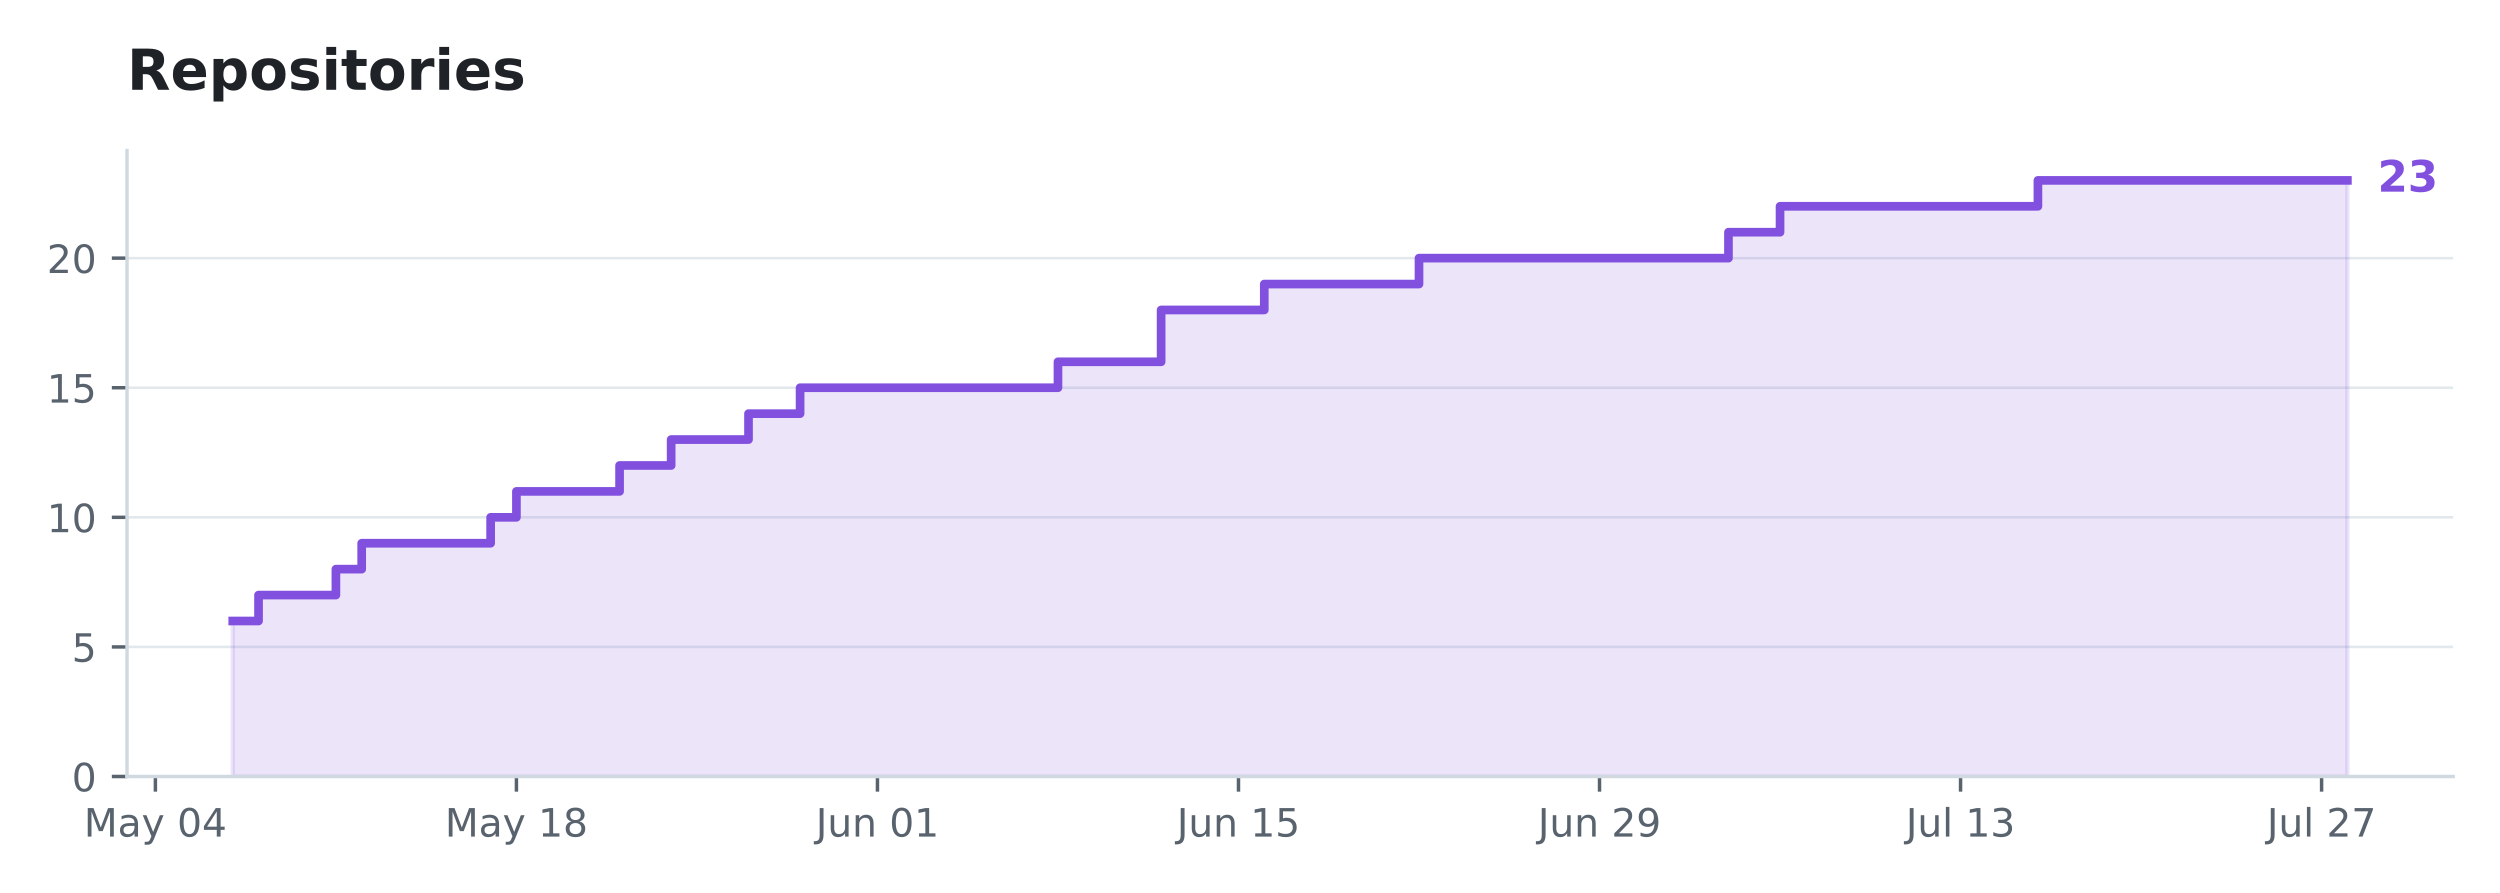
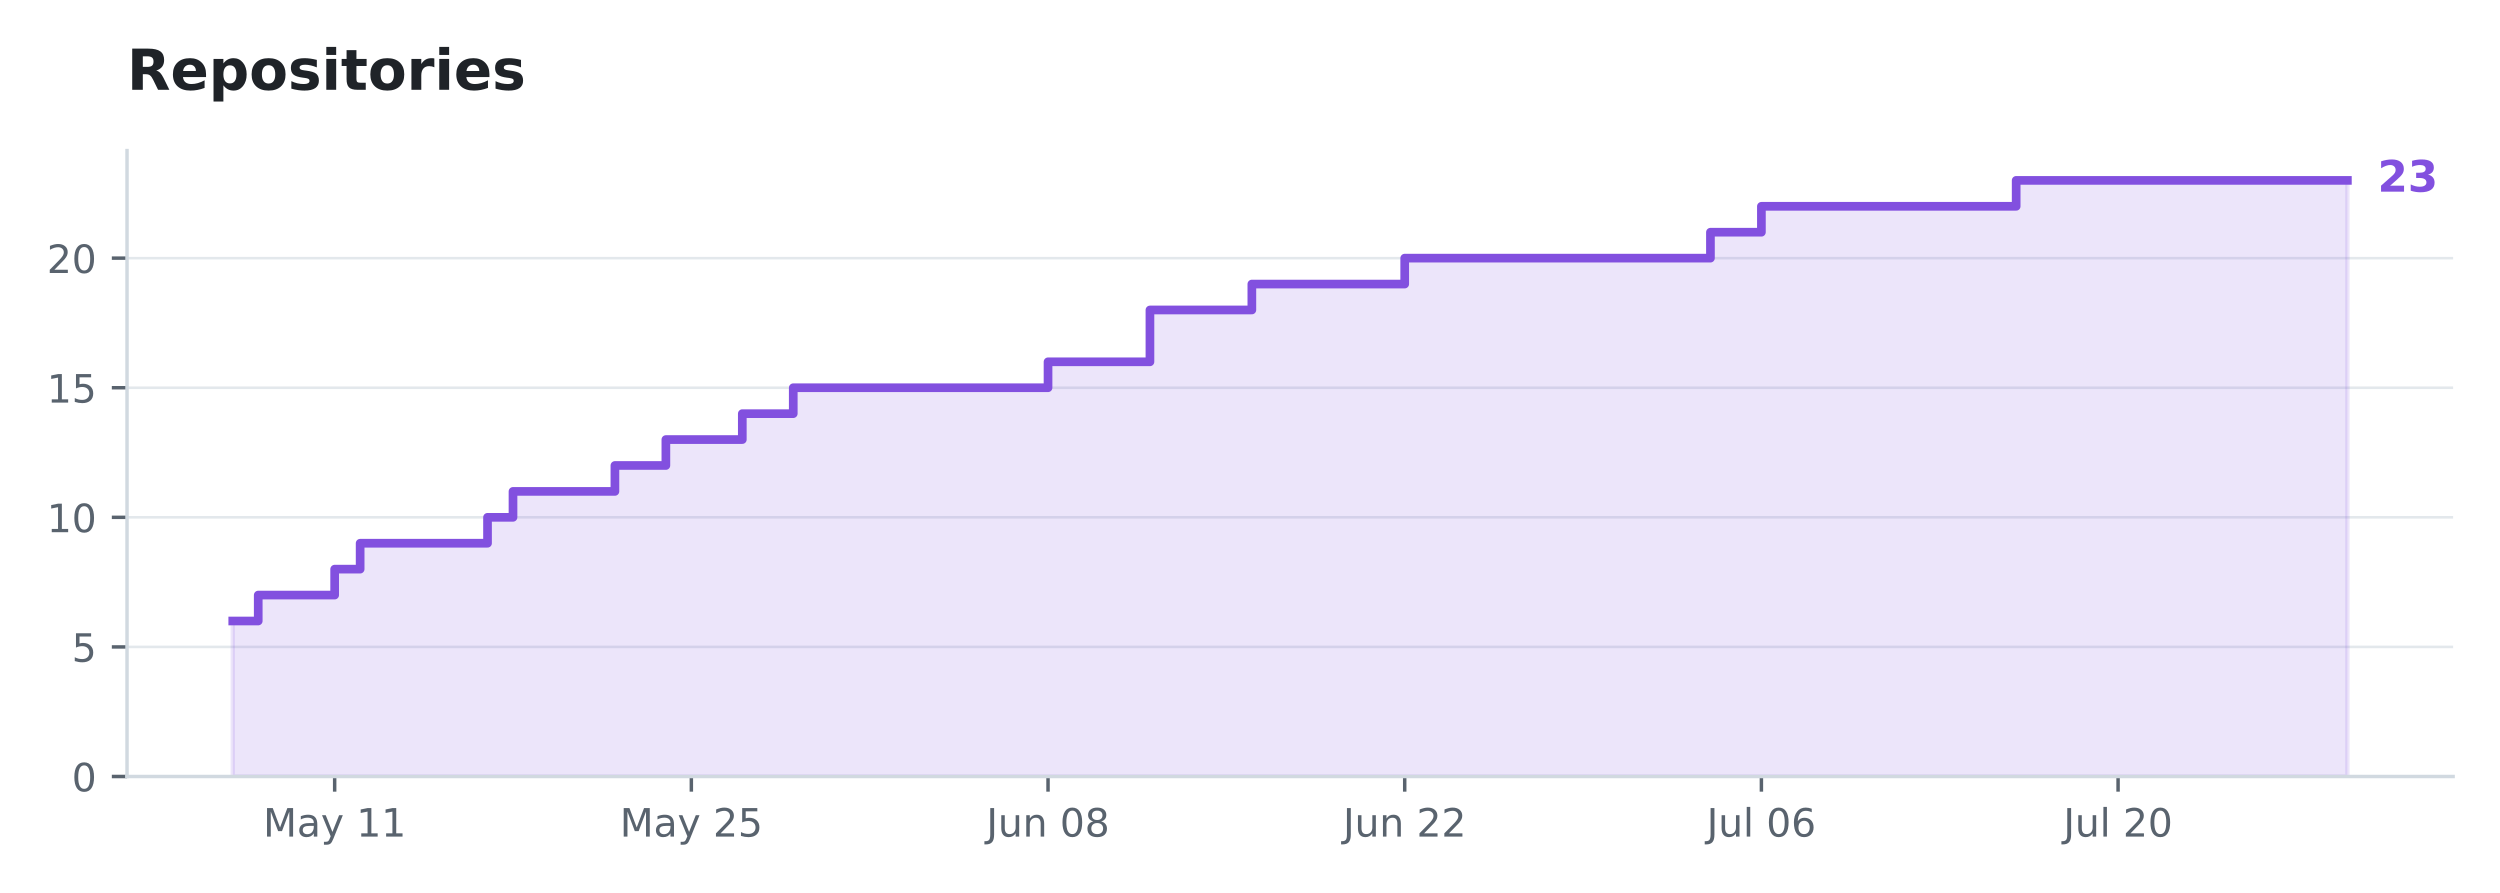
<svg xmlns="http://www.w3.org/2000/svg" xmlns:xlink="http://www.w3.org/1999/xlink" width="575.732pt" height="205.623pt" viewBox="0 0 575.732 205.623" version="1.1">
  <defs>
    <style type="text/css">*{stroke-linejoin: round; stroke-linecap: butt}</style>
  </defs>
  <g id="figure_1">
    <g id="patch_1">
      <path d="M 0 205.623  L 575.732 205.623  L 575.732 0  L 0 0  L 0 205.623  z " style="fill: none; opacity: 0" />
    </g>
    <g id="axes_1">
      <g id="patch_2">
        <path d="M 29.253 178.822  L 564.933 178.822  L 564.933 34.678  L 29.253 34.678  L 29.253 178.822  z " style="fill: none" />
      </g>
      <g id="matplotlib.axis_1">
        <g id="xtick_1">
          <g id="line2d_1">
            <defs>
-               <path id="mdebf7de61f" d="M 0 0  L 0 3.5  " style="stroke: #59636e; stroke-width: 0.8" />
+               <path id="m6f81681b9c" d="M 0 0  L 0 3.5  " style="stroke: #59636e; stroke-width: 0.8" />
            </defs>
            <g>
-               <use xlink:href="#mdebf7de61f" x="35.785" y="178.822" style="fill: #59636e; stroke: #59636e; stroke-width: 0.8" />
+               <use xlink:href="#m6f81681b9c" x="77.071" y="178.822" style="fill: #59636e; stroke: #59636e; stroke-width: 0.8" />
            </g>
          </g>
          <g id="text_1">
-             <g style="fill: #59636e" transform="translate(19.32503 192.6599) scale(0.09 -0.09)">
+             <g style="fill: #59636e" transform="translate(60.61044 192.6599) scale(0.09 -0.09)">
              <defs>
                <path id="DejaVuSans-30" d="M 628 4666  L 1569 4666  L 2759 1491  L 3956 4666  L 4897 4666  L 4897 0  L 4281 0  L 4281 4097  L 3078 897  L 2444 897  L 1241 4097  L 1241 0  L 628 0  L 628 4666  z " transform="scale(0.015625)" />
                <path id="DejaVuSans-44" d="M 2194 1759  Q 1497 1759 1228 1600  Q 959 1441 959 1056  Q 959 750 1161 570  Q 1363 391 1709 391  Q 2188 391 2477 730  Q 2766 1069 2766 1631  L 2766 1759  L 2194 1759  z M 3341 1997  L 3341 0  L 2766 0  L 2766 531  Q 2569 213 2275 61  Q 1981 -91 1556 -91  Q 1019 -91 701 211  Q 384 513 384 1019  Q 384 1609 779 1909  Q 1175 2209 1959 2209  L 2766 2209  L 2766 2266  Q 2766 2663 2505 2880  Q 2244 3097 1772 3097  Q 1472 3097 1187 3025  Q 903 2953 641 2809  L 641 3341  Q 956 3463 1253 3523  Q 1550 3584 1831 3584  Q 2591 3584 2966 3190  Q 3341 2797 3341 1997  z " transform="scale(0.015625)" />
                <path id="DejaVuSans-5c" d="M 2059 -325  Q 1816 -950 1584 -1140  Q 1353 -1331 966 -1331  L 506 -1331  L 506 -850  L 844 -850  Q 1081 -850 1212 -737  Q 1344 -625 1503 -206  L 1606 56  L 191 3500  L 800 3500  L 1894 763  L 2988 3500  L 3597 3500  L 2059 -325  z " transform="scale(0.015625)" />
                <path id="DejaVuSans-3" transform="scale(0.015625)" />
-                 <path id="DejaVuSans-13" d="M 2034 4250  Q 1547 4250 1301 3770  Q 1056 3291 1056 2328  Q 1056 1369 1301 889  Q 1547 409 2034 409  Q 2525 409 2770 889  Q 3016 1369 3016 2328  Q 3016 3291 2770 3770  Q 2525 4250 2034 4250  z M 2034 4750  Q 2819 4750 3233 4129  Q 3647 3509 3647 2328  Q 3647 1150 3233 529  Q 2819 -91 2034 -91  Q 1250 -91 836 529  Q 422 1150 422 2328  Q 422 3509 836 4129  Q 1250 4750 2034 4750  z " transform="scale(0.015625)" />
-                 <path id="DejaVuSans-17" d="M 2419 4116  L 825 1625  L 2419 1625  L 2419 4116  z M 2253 4666  L 3047 4666  L 3047 1625  L 3713 1625  L 3713 1100  L 3047 1100  L 3047 0  L 2419 0  L 2419 1100  L 313 1100  L 313 1709  L 2253 4666  z " transform="scale(0.015625)" />
-               </defs>
-               <use xlink:href="#DejaVuSans-30" />
-               <use xlink:href="#DejaVuSans-44" transform="translate(86.28125 0)" />
-               <use xlink:href="#DejaVuSans-5c" transform="translate(147.5625 0)" />
-               <use xlink:href="#DejaVuSans-3" transform="translate(206.75 0)" />
-               <use xlink:href="#DejaVuSans-13" transform="translate(238.5312 0)" />
-               <use xlink:href="#DejaVuSans-17" transform="translate(302.1562 0)" />
-             </g>
-           </g>
-         </g>
-         <g id="xtick_2">
-           <g id="line2d_2">
-             <g>
-               <use xlink:href="#mdebf7de61f" x="118.928" y="178.822" style="fill: #59636e; stroke: #59636e; stroke-width: 0.8" />
-             </g>
-           </g>
-           <g id="text_2">
-             <g style="fill: #59636e" transform="translate(102.4683 192.6599) scale(0.09 -0.09)">
-               <defs>
                <path id="DejaVuSans-14" d="M 794 531  L 1825 531  L 1825 4091  L 703 3866  L 703 4441  L 1819 4666  L 2450 4666  L 2450 531  L 3481 531  L 3481 0  L 794 0  L 794 531  z " transform="scale(0.015625)" />
-                 <path id="DejaVuSans-1b" d="M 2034 2216  Q 1584 2216 1326 1975  Q 1069 1734 1069 1313  Q 1069 891 1326 650  Q 1584 409 2034 409  Q 2484 409 2743 651  Q 3003 894 3003 1313  Q 3003 1734 2745 1975  Q 2488 2216 2034 2216  z M 1403 2484  Q 997 2584 770 2862  Q 544 3141 544 3541  Q 544 4100 942 4425  Q 1341 4750 2034 4750  Q 2731 4750 3128 4425  Q 3525 4100 3525 3541  Q 3525 3141 3298 2862  Q 3072 2584 2669 2484  Q 3125 2378 3379 2068  Q 3634 1759 3634 1313  Q 3634 634 3220 271  Q 2806 -91 2034 -91  Q 1263 -91 848 271  Q 434 634 434 1313  Q 434 1759 690 2068  Q 947 2378 1403 2484  z M 1172 3481  Q 1172 3119 1398 2916  Q 1625 2713 2034 2713  Q 2441 2713 2670 2916  Q 2900 3119 2900 3481  Q 2900 3844 2670 4047  Q 2441 4250 2034 4250  Q 1625 4250 1398 4047  Q 1172 3844 1172 3481  z " transform="scale(0.015625)" />
              </defs>
              <use xlink:href="#DejaVuSans-30" />
              <use xlink:href="#DejaVuSans-44" transform="translate(86.28125 0)" />
              <use xlink:href="#DejaVuSans-5c" transform="translate(147.5625 0)" />
              <use xlink:href="#DejaVuSans-3" transform="translate(206.75 0)" />
              <use xlink:href="#DejaVuSans-14" transform="translate(238.5312 0)" />
-               <use xlink:href="#DejaVuSans-1b" transform="translate(302.1562 0)" />
+               <use xlink:href="#DejaVuSans-14" transform="translate(302.1562 0)" />
+             </g>
+           </g>
+         </g>
+         <g id="xtick_2">
+           <g id="line2d_2">
+             <g>
+               <use xlink:href="#m6f81681b9c" x="159.212" y="178.822" style="fill: #59636e; stroke: #59636e; stroke-width: 0.8" />
+             </g>
+           </g>
+           <g id="text_2">
+             <g style="fill: #59636e" transform="translate(142.7519 192.6599) scale(0.09 -0.09)">
+               <defs>
+                 <path id="DejaVuSans-15" d="M 1228 531  L 3431 531  L 3431 0  L 469 0  L 469 531  Q 828 903 1448 1529  Q 2069 2156 2228 2338  Q 2531 2678 2651 2914  Q 2772 3150 2772 3378  Q 2772 3750 2511 3984  Q 2250 4219 1831 4219  Q 1534 4219 1204 4116  Q 875 4013 500 3803  L 500 4441  Q 881 4594 1212 4672  Q 1544 4750 1819 4750  Q 2544 4750 2975 4387  Q 3406 4025 3406 3419  Q 3406 3131 3298 2873  Q 3191 2616 2906 2266  Q 2828 2175 2409 1742  Q 1991 1309 1228 531  z " transform="scale(0.015625)" />
+                 <path id="DejaVuSans-18" d="M 691 4666  L 3169 4666  L 3169 4134  L 1269 4134  L 1269 2991  Q 1406 3038 1543 3061  Q 1681 3084 1819 3084  Q 2600 3084 3056 2656  Q 3513 2228 3513 1497  Q 3513 744 3044 326  Q 2575 -91 1722 -91  Q 1428 -91 1123 -41  Q 819 9 494 109  L 494 744  Q 775 591 1075 516  Q 1375 441 1709 441  Q 2250 441 2565 725  Q 2881 1009 2881 1497  Q 2881 1984 2565 2268  Q 2250 2553 1709 2553  Q 1456 2553 1204 2497  Q 953 2441 691 2322  L 691 4666  z " transform="scale(0.015625)" />
+               </defs>
+               <use xlink:href="#DejaVuSans-30" />
+               <use xlink:href="#DejaVuSans-44" transform="translate(86.28125 0)" />
+               <use xlink:href="#DejaVuSans-5c" transform="translate(147.5625 0)" />
+               <use xlink:href="#DejaVuSans-3" transform="translate(206.75 0)" />
+               <use xlink:href="#DejaVuSans-15" transform="translate(238.5312 0)" />
+               <use xlink:href="#DejaVuSans-18" transform="translate(302.1562 0)" />
            </g>
          </g>
        </g>
        <g id="xtick_3">
          <g id="line2d_3">
            <g>
-               <use xlink:href="#mdebf7de61f" x="202.072" y="178.822" style="fill: #59636e; stroke: #59636e; stroke-width: 0.8" />
+               <use xlink:href="#m6f81681b9c" x="241.354" y="178.822" style="fill: #59636e; stroke: #59636e; stroke-width: 0.8" />
            </g>
          </g>
          <g id="text_3">
-             <g style="fill: #59636e" transform="translate(187.884 192.6599) scale(0.09 -0.09)">
+             <g style="fill: #59636e" transform="translate(227.166 192.6599) scale(0.09 -0.09)">
              <defs>
                <path id="DejaVuSans-2d" d="M 628 4666  L 1259 4666  L 1259 325  Q 1259 -519 939 -900  Q 619 -1281 -91 -1281  L -331 -1281  L -331 -750  L -134 -750  Q 284 -750 456 -515  Q 628 -281 628 325  L 628 4666  z " transform="scale(0.015625)" />
                <path id="DejaVuSans-58" d="M 544 1381  L 544 3500  L 1119 3500  L 1119 1403  Q 1119 906 1312 657  Q 1506 409 1894 409  Q 2359 409 2629 706  Q 2900 1003 2900 1516  L 2900 3500  L 3475 3500  L 3475 0  L 2900 0  L 2900 538  Q 2691 219 2414 64  Q 2138 -91 1772 -91  Q 1169 -91 856 284  Q 544 659 544 1381  z M 1991 3584  L 1991 3584  z " transform="scale(0.015625)" />
                <path id="DejaVuSans-51" d="M 3513 2113  L 3513 0  L 2938 0  L 2938 2094  Q 2938 2591 2744 2837  Q 2550 3084 2163 3084  Q 1697 3084 1428 2787  Q 1159 2491 1159 1978  L 1159 0  L 581 0  L 581 3500  L 1159 3500  L 1159 2956  Q 1366 3272 1645 3428  Q 1925 3584 2291 3584  Q 2894 3584 3203 3211  Q 3513 2838 3513 2113  z " transform="scale(0.015625)" />
+                 <path id="DejaVuSans-13" d="M 2034 4250  Q 1547 4250 1301 3770  Q 1056 3291 1056 2328  Q 1056 1369 1301 889  Q 1547 409 2034 409  Q 2525 409 2770 889  Q 3016 1369 3016 2328  Q 3016 3291 2770 3770  Q 2525 4250 2034 4250  z M 2034 4750  Q 2819 4750 3233 4129  Q 3647 3509 3647 2328  Q 3647 1150 3233 529  Q 2819 -91 2034 -91  Q 1250 -91 836 529  Q 422 1150 422 2328  Q 422 3509 836 4129  Q 1250 4750 2034 4750  z " transform="scale(0.015625)" />
+                 <path id="DejaVuSans-1b" d="M 2034 2216  Q 1584 2216 1326 1975  Q 1069 1734 1069 1313  Q 1069 891 1326 650  Q 1584 409 2034 409  Q 2484 409 2743 651  Q 3003 894 3003 1313  Q 3003 1734 2745 1975  Q 2488 2216 2034 2216  z M 1403 2484  Q 997 2584 770 2862  Q 544 3141 544 3541  Q 544 4100 942 4425  Q 1341 4750 2034 4750  Q 2731 4750 3128 4425  Q 3525 4100 3525 3541  Q 3525 3141 3298 2862  Q 3072 2584 2669 2484  Q 3125 2378 3379 2068  Q 3634 1759 3634 1313  Q 3634 634 3220 271  Q 2806 -91 2034 -91  Q 1263 -91 848 271  Q 434 634 434 1313  Q 434 1759 690 2068  Q 947 2378 1403 2484  z M 1172 3481  Q 1172 3119 1398 2916  Q 1625 2713 2034 2713  Q 2441 2713 2670 2916  Q 2900 3119 2900 3481  Q 2900 3844 2670 4047  Q 2441 4250 2034 4250  Q 1625 4250 1398 4047  Q 1172 3844 1172 3481  z " transform="scale(0.015625)" />
              </defs>
              <use xlink:href="#DejaVuSans-2d" />
              <use xlink:href="#DejaVuSans-58" transform="translate(29.5 0)" />
              <use xlink:href="#DejaVuSans-51" transform="translate(92.875 0)" />
              <use xlink:href="#DejaVuSans-3" transform="translate(156.25 0)" />
              <use xlink:href="#DejaVuSans-13" transform="translate(188.0312 0)" />
-               <use xlink:href="#DejaVuSans-14" transform="translate(251.6562 0)" />
+               <use xlink:href="#DejaVuSans-1b" transform="translate(251.6562 0)" />
            </g>
          </g>
        </g>
        <g id="xtick_4">
          <g id="line2d_4">
            <g>
-               <use xlink:href="#mdebf7de61f" x="285.215" y="178.822" style="fill: #59636e; stroke: #59636e; stroke-width: 0.8" />
+               <use xlink:href="#m6f81681b9c" x="323.495" y="178.822" style="fill: #59636e; stroke: #59636e; stroke-width: 0.8" />
            </g>
          </g>
          <g id="text_4">
-             <g style="fill: #59636e" transform="translate(271.0272 192.6599) scale(0.09 -0.09)">
-               <defs>
-                 <path id="DejaVuSans-18" d="M 691 4666  L 3169 4666  L 3169 4134  L 1269 4134  L 1269 2991  Q 1406 3038 1543 3061  Q 1681 3084 1819 3084  Q 2600 3084 3056 2656  Q 3513 2228 3513 1497  Q 3513 744 3044 326  Q 2575 -91 1722 -91  Q 1428 -91 1123 -41  Q 819 9 494 109  L 494 744  Q 775 591 1075 516  Q 1375 441 1709 441  Q 2250 441 2565 725  Q 2881 1009 2881 1497  Q 2881 1984 2565 2268  Q 2250 2553 1709 2553  Q 1456 2553 1204 2497  Q 953 2441 691 2322  L 691 4666  z " transform="scale(0.015625)" />
-               </defs>
-               <use xlink:href="#DejaVuSans-2d" />
-               <use xlink:href="#DejaVuSans-58" transform="translate(29.5 0)" />
-               <use xlink:href="#DejaVuSans-51" transform="translate(92.875 0)" />
-               <use xlink:href="#DejaVuSans-3" transform="translate(156.25 0)" />
-               <use xlink:href="#DejaVuSans-14" transform="translate(188.0312 0)" />
-               <use xlink:href="#DejaVuSans-18" transform="translate(251.6562 0)" />
-             </g>
-           </g>
-         </g>
-         <g id="xtick_5">
-           <g id="line2d_5">
-             <g>
-               <use xlink:href="#mdebf7de61f" x="368.358" y="178.822" style="fill: #59636e; stroke: #59636e; stroke-width: 0.8" />
-             </g>
-           </g>
-           <g id="text_5">
-             <g style="fill: #59636e" transform="translate(354.1705 192.6599) scale(0.09 -0.09)">
-               <defs>
-                 <path id="DejaVuSans-15" d="M 1228 531  L 3431 531  L 3431 0  L 469 0  L 469 531  Q 828 903 1448 1529  Q 2069 2156 2228 2338  Q 2531 2678 2651 2914  Q 2772 3150 2772 3378  Q 2772 3750 2511 3984  Q 2250 4219 1831 4219  Q 1534 4219 1204 4116  Q 875 4013 500 3803  L 500 4441  Q 881 4594 1212 4672  Q 1544 4750 1819 4750  Q 2544 4750 2975 4387  Q 3406 4025 3406 3419  Q 3406 3131 3298 2873  Q 3191 2616 2906 2266  Q 2828 2175 2409 1742  Q 1991 1309 1228 531  z " transform="scale(0.015625)" />
-                 <path id="DejaVuSans-1c" d="M 703 97  L 703 672  Q 941 559 1184 500  Q 1428 441 1663 441  Q 2288 441 2617 861  Q 2947 1281 2994 2138  Q 2813 1869 2534 1725  Q 2256 1581 1919 1581  Q 1219 1581 811 2004  Q 403 2428 403 3163  Q 403 3881 828 4315  Q 1253 4750 1959 4750  Q 2769 4750 3195 4129  Q 3622 3509 3622 2328  Q 3622 1225 3098 567  Q 2575 -91 1691 -91  Q 1453 -91 1209 -44  Q 966 3 703 97  z M 1959 2075  Q 2384 2075 2632 2365  Q 2881 2656 2881 3163  Q 2881 3666 2632 3958  Q 2384 4250 1959 4250  Q 1534 4250 1286 3958  Q 1038 3666 1038 3163  Q 1038 2656 1286 2365  Q 1534 2075 1959 2075  z " transform="scale(0.015625)" />
-               </defs>
+             <g style="fill: #59636e" transform="translate(309.3075 192.6599) scale(0.09 -0.09)">
              <use xlink:href="#DejaVuSans-2d" />
              <use xlink:href="#DejaVuSans-58" transform="translate(29.5 0)" />
              <use xlink:href="#DejaVuSans-51" transform="translate(92.875 0)" />
              <use xlink:href="#DejaVuSans-3" transform="translate(156.25 0)" />
              <use xlink:href="#DejaVuSans-15" transform="translate(188.0312 0)" />
-               <use xlink:href="#DejaVuSans-1c" transform="translate(251.6562 0)" />
+               <use xlink:href="#DejaVuSans-15" transform="translate(251.6562 0)" />
+             </g>
+           </g>
+         </g>
+         <g id="xtick_5">
+           <g id="line2d_5">
+             <g>
+               <use xlink:href="#m6f81681b9c" x="405.637" y="178.822" style="fill: #59636e; stroke: #59636e; stroke-width: 0.8" />
+             </g>
+           </g>
+           <g id="text_5">
+             <g style="fill: #59636e" transform="translate(393.0507 192.6606) scale(0.09 -0.09)">
+               <defs>
+                 <path id="DejaVuSans-4f" d="M 603 4863  L 1178 4863  L 1178 0  L 603 0  L 603 4863  z " transform="scale(0.015625)" />
+                 <path id="DejaVuSans-19" d="M 2113 2584  Q 1688 2584 1439 2293  Q 1191 2003 1191 1497  Q 1191 994 1439 701  Q 1688 409 2113 409  Q 2538 409 2786 701  Q 3034 994 3034 1497  Q 3034 2003 2786 2293  Q 2538 2584 2113 2584  z M 3366 4563  L 3366 3988  Q 3128 4100 2886 4159  Q 2644 4219 2406 4219  Q 1781 4219 1451 3797  Q 1122 3375 1075 2522  Q 1259 2794 1537 2939  Q 1816 3084 2150 3084  Q 2853 3084 3261 2657  Q 3669 2231 3669 1497  Q 3669 778 3244 343  Q 2819 -91 2113 -91  Q 1303 -91 875 529  Q 447 1150 447 2328  Q 447 3434 972 4092  Q 1497 4750 2381 4750  Q 2619 4750 2861 4703  Q 3103 4656 3366 4563  z " transform="scale(0.015625)" />
+               </defs>
+               <use xlink:href="#DejaVuSans-2d" />
+               <use xlink:href="#DejaVuSans-58" transform="translate(29.5 0)" />
+               <use xlink:href="#DejaVuSans-4f" transform="translate(92.875 0)" />
+               <use xlink:href="#DejaVuSans-3" transform="translate(120.6562 0)" />
+               <use xlink:href="#DejaVuSans-13" transform="translate(152.4375 0)" />
+               <use xlink:href="#DejaVuSans-19" transform="translate(216.0625 0)" />
            </g>
          </g>
        </g>
        <g id="xtick_6">
          <g id="line2d_6">
            <g>
-               <use xlink:href="#mdebf7de61f" x="451.501" y="178.822" style="fill: #59636e; stroke: #59636e; stroke-width: 0.8" />
+               <use xlink:href="#m6f81681b9c" x="487.778" y="178.822" style="fill: #59636e; stroke: #59636e; stroke-width: 0.8" />
            </g>
          </g>
          <g id="text_6">
-             <g style="fill: #59636e" transform="translate(438.9154 192.6606) scale(0.09 -0.09)">
-               <defs>
-                 <path id="DejaVuSans-4f" d="M 603 4863  L 1178 4863  L 1178 0  L 603 0  L 603 4863  z " transform="scale(0.015625)" />
-                 <path id="DejaVuSans-16" d="M 2597 2516  Q 3050 2419 3304 2112  Q 3559 1806 3559 1356  Q 3559 666 3084 287  Q 2609 -91 1734 -91  Q 1441 -91 1130 -33  Q 819 25 488 141  L 488 750  Q 750 597 1062 519  Q 1375 441 1716 441  Q 2309 441 2620 675  Q 2931 909 2931 1356  Q 2931 1769 2642 2001  Q 2353 2234 1838 2234  L 1294 2234  L 1294 2753  L 1863 2753  Q 2328 2753 2575 2939  Q 2822 3125 2822 3475  Q 2822 3834 2567 4026  Q 2313 4219 1838 4219  Q 1578 4219 1281 4162  Q 984 4106 628 3988  L 628 4550  Q 988 4650 1302 4700  Q 1616 4750 1894 4750  Q 2613 4750 3031 4423  Q 3450 4097 3450 3541  Q 3450 3153 3228 2886  Q 3006 2619 2597 2516  z " transform="scale(0.015625)" />
-               </defs>
-               <use xlink:href="#DejaVuSans-2d" />
-               <use xlink:href="#DejaVuSans-58" transform="translate(29.5 0)" />
-               <use xlink:href="#DejaVuSans-4f" transform="translate(92.875 0)" />
-               <use xlink:href="#DejaVuSans-3" transform="translate(120.6562 0)" />
-               <use xlink:href="#DejaVuSans-14" transform="translate(152.4375 0)" />
-               <use xlink:href="#DejaVuSans-16" transform="translate(216.0625 0)" />
-             </g>
-           </g>
-         </g>
-         <g id="xtick_7">
-           <g id="line2d_7">
-             <g>
-               <use xlink:href="#mdebf7de61f" x="534.645" y="178.822" style="fill: #59636e; stroke: #59636e; stroke-width: 0.8" />
-             </g>
-           </g>
-           <g id="text_7">
-             <g style="fill: #59636e" transform="translate(522.0587 192.6606) scale(0.09 -0.09)">
-               <defs>
-                 <path id="DejaVuSans-1a" d="M 525 4666  L 3525 4666  L 3525 4397  L 1831 0  L 1172 0  L 2766 4134  L 525 4134  L 525 4666  z " transform="scale(0.015625)" />
-               </defs>
+             <g style="fill: #59636e" transform="translate(475.1922 192.6606) scale(0.09 -0.09)">
              <use xlink:href="#DejaVuSans-2d" />
              <use xlink:href="#DejaVuSans-58" transform="translate(29.5 0)" />
              <use xlink:href="#DejaVuSans-4f" transform="translate(92.875 0)" />
              <use xlink:href="#DejaVuSans-3" transform="translate(120.6562 0)" />
              <use xlink:href="#DejaVuSans-15" transform="translate(152.4375 0)" />
-               <use xlink:href="#DejaVuSans-1a" transform="translate(216.0625 0)" />
+               <use xlink:href="#DejaVuSans-13" transform="translate(216.0625 0)" />
            </g>
          </g>
        </g>
      </g>
      <g id="matplotlib.axis_2">
        <g id="ytick_1">
+           <g id="line2d_7">
+             <path d="M 29.253 178.822  L 564.933 178.822  " clip-path="url(#p142e9d2c4a)" style="fill: none; stroke: #d1d9e0; stroke-opacity: 0.6; stroke-width: 0.6; stroke-linecap: square" />
+           </g>
          <g id="line2d_8">
-             <path d="M 29.253 178.822  L 564.933 178.822  " clip-path="url(#pca3552a42d)" style="fill: none; stroke: #d1d9e0; stroke-opacity: 0.6; stroke-width: 0.6; stroke-linecap: square" />
-           </g>
-           <g id="line2d_9">
            <defs>
-               <path id="m448be60cb0" d="M 0 0  L -3.5 0  " style="stroke: #59636e; stroke-width: 0.8" />
+               <path id="mfb8270c298" d="M 0 0  L -3.5 0  " style="stroke: #59636e; stroke-width: 0.8" />
            </defs>
            <g>
-               <use xlink:href="#m448be60cb0" x="29.253" y="178.822" style="fill: #59636e; stroke: #59636e; stroke-width: 0.8" />
-             </g>
-           </g>
-           <g id="text_8">
+               <use xlink:href="#mfb8270c298" x="29.253" y="178.822" style="fill: #59636e; stroke: #59636e; stroke-width: 0.8" />
+             </g>
+           </g>
+           <g id="text_7">
            <g style="fill: #59636e" transform="translate(16.52625 182.2409) scale(0.09 -0.09)">
              <use xlink:href="#DejaVuSans-13" />
            </g>
          </g>
        </g>
        <g id="ytick_2">
+           <g id="line2d_9">
+             <path d="M 29.253 148.978  L 564.933 148.978  " clip-path="url(#p142e9d2c4a)" style="fill: none; stroke: #d1d9e0; stroke-opacity: 0.6; stroke-width: 0.6; stroke-linecap: square" />
+           </g>
          <g id="line2d_10">
-             <path d="M 29.253 148.978  L 564.933 148.978  " clip-path="url(#pca3552a42d)" style="fill: none; stroke: #d1d9e0; stroke-opacity: 0.6; stroke-width: 0.6; stroke-linecap: square" />
-           </g>
-           <g id="line2d_11">
-             <g>
-               <use xlink:href="#m448be60cb0" x="29.253" y="148.978" style="fill: #59636e; stroke: #59636e; stroke-width: 0.8" />
-             </g>
-           </g>
-           <g id="text_9">
+             <g>
+               <use xlink:href="#mfb8270c298" x="29.253" y="148.978" style="fill: #59636e; stroke: #59636e; stroke-width: 0.8" />
+             </g>
+           </g>
+           <g id="text_8">
            <g style="fill: #59636e" transform="translate(16.52625 152.3974) scale(0.09 -0.09)">
              <use xlink:href="#DejaVuSans-18" />
            </g>
          </g>
        </g>
        <g id="ytick_3">
+           <g id="line2d_11">
+             <path d="M 29.253 119.135  L 564.933 119.135  " clip-path="url(#p142e9d2c4a)" style="fill: none; stroke: #d1d9e0; stroke-opacity: 0.6; stroke-width: 0.6; stroke-linecap: square" />
+           </g>
          <g id="line2d_12">
-             <path d="M 29.253 119.135  L 564.933 119.135  " clip-path="url(#pca3552a42d)" style="fill: none; stroke: #d1d9e0; stroke-opacity: 0.6; stroke-width: 0.6; stroke-linecap: square" />
-           </g>
-           <g id="line2d_13">
-             <g>
-               <use xlink:href="#m448be60cb0" x="29.253" y="119.135" style="fill: #59636e; stroke: #59636e; stroke-width: 0.8" />
-             </g>
-           </g>
-           <g id="text_10">
+             <g>
+               <use xlink:href="#mfb8270c298" x="29.253" y="119.135" style="fill: #59636e; stroke: #59636e; stroke-width: 0.8" />
+             </g>
+           </g>
+           <g id="text_9">
            <g style="fill: #59636e" transform="translate(10.8 122.554) scale(0.09 -0.09)">
              <use xlink:href="#DejaVuSans-14" />
              <use xlink:href="#DejaVuSans-13" transform="translate(63.625 0)" />
            </g>
          </g>
        </g>
        <g id="ytick_4">
+           <g id="line2d_13">
+             <path d="M 29.253 89.292  L 564.933 89.292  " clip-path="url(#p142e9d2c4a)" style="fill: none; stroke: #d1d9e0; stroke-opacity: 0.6; stroke-width: 0.6; stroke-linecap: square" />
+           </g>
          <g id="line2d_14">
-             <path d="M 29.253 89.292  L 564.933 89.292  " clip-path="url(#pca3552a42d)" style="fill: none; stroke: #d1d9e0; stroke-opacity: 0.6; stroke-width: 0.6; stroke-linecap: square" />
-           </g>
-           <g id="line2d_15">
-             <g>
-               <use xlink:href="#m448be60cb0" x="29.253" y="89.292" style="fill: #59636e; stroke: #59636e; stroke-width: 0.8" />
-             </g>
-           </g>
-           <g id="text_11">
+             <g>
+               <use xlink:href="#mfb8270c298" x="29.253" y="89.292" style="fill: #59636e; stroke: #59636e; stroke-width: 0.8" />
+             </g>
+           </g>
+           <g id="text_10">
            <g style="fill: #59636e" transform="translate(10.8 92.71048) scale(0.09 -0.09)">
              <use xlink:href="#DejaVuSans-14" />
              <use xlink:href="#DejaVuSans-18" transform="translate(63.625 0)" />
            </g>
          </g>
        </g>
        <g id="ytick_5">
+           <g id="line2d_15">
+             <path d="M 29.253 59.448  L 564.933 59.448  " clip-path="url(#p142e9d2c4a)" style="fill: none; stroke: #d1d9e0; stroke-opacity: 0.6; stroke-width: 0.6; stroke-linecap: square" />
+           </g>
          <g id="line2d_16">
-             <path d="M 29.253 59.448  L 564.933 59.448  " clip-path="url(#pca3552a42d)" style="fill: none; stroke: #d1d9e0; stroke-opacity: 0.6; stroke-width: 0.6; stroke-linecap: square" />
-           </g>
-           <g id="line2d_17">
-             <g>
-               <use xlink:href="#m448be60cb0" x="29.253" y="59.448" style="fill: #59636e; stroke: #59636e; stroke-width: 0.8" />
-             </g>
-           </g>
-           <g id="text_12">
+             <g>
+               <use xlink:href="#mfb8270c298" x="29.253" y="59.448" style="fill: #59636e; stroke: #59636e; stroke-width: 0.8" />
+             </g>
+           </g>
+           <g id="text_11">
            <g style="fill: #59636e" transform="translate(10.8 62.867) scale(0.09 -0.09)">
              <use xlink:href="#DejaVuSans-15" />
              <use xlink:href="#DejaVuSans-13" transform="translate(63.625 0)" />
            </g>
          </g>
        </g>
      </g>
      <g id="FillBetweenPolyCollection_1">
        <defs>
-           <path id="me7942f7dca" d="M 53.602 -26.801  L 53.602 -62.613  L 59.54 -62.613  L 59.54 -68.582  L 65.479 -68.582  L 65.479 -68.582  L 71.418 -68.582  L 71.418 -68.582  L 77.357 -68.582  L 77.357 -74.55  L 83.296 -74.55  L 83.296 -80.519  L 89.234 -80.519  L 89.234 -80.519  L 95.173 -80.519  L 95.173 -80.519  L 101.112 -80.519  L 101.112 -80.519  L 107.051 -80.519  L 107.051 -80.519  L 112.99 -80.519  L 112.99 -86.488  L 118.928 -86.488  L 118.928 -92.456  L 124.867 -92.456  L 124.867 -92.456  L 130.806 -92.456  L 130.806 -92.456  L 136.745 -92.456  L 136.745 -92.456  L 142.684 -92.456  L 142.684 -98.425  L 148.622 -98.425  L 148.622 -98.425  L 154.561 -98.425  L 154.561 -104.394  L 160.5 -104.394  L 160.5 -104.394  L 166.439 -104.394  L 166.439 -104.394  L 172.378 -104.394  L 172.378 -110.362  L 178.316 -110.362  L 178.316 -110.362  L 184.255 -110.362  L 184.255 -116.331  L 190.194 -116.331  L 190.194 -116.331  L 196.133 -116.331  L 196.133 -116.331  L 202.072 -116.331  L 202.072 -116.331  L 208.01 -116.331  L 208.01 -116.331  L 213.949 -116.331  L 213.949 -116.331  L 219.888 -116.331  L 219.888 -116.331  L 225.827 -116.331  L 225.827 -116.331  L 231.766 -116.331  L 231.766 -116.331  L 237.704 -116.331  L 237.704 -116.331  L 243.643 -116.331  L 243.643 -122.3  L 249.582 -122.3  L 249.582 -122.3  L 255.521 -122.3  L 255.521 -122.3  L 261.46 -122.3  L 261.46 -122.3  L 267.398 -122.3  L 267.398 -134.237  L 273.337 -134.237  L 273.337 -134.237  L 279.276 -134.237  L 279.276 -134.237  L 285.215 -134.237  L 285.215 -134.237  L 291.154 -134.237  L 291.154 -140.206  L 297.092 -140.206  L 297.092 -140.206  L 303.031 -140.206  L 303.031 -140.206  L 308.97 -140.206  L 308.97 -140.206  L 314.909 -140.206  L 314.909 -140.206  L 320.848 -140.206  L 320.848 -140.206  L 326.787 -140.206  L 326.787 -146.175  L 332.725 -146.175  L 332.725 -146.175  L 338.664 -146.175  L 338.664 -146.175  L 344.603 -146.175  L 344.603 -146.175  L 350.542 -146.175  L 350.542 -146.175  L 356.481 -146.175  L 356.481 -146.175  L 362.419 -146.175  L 362.419 -146.175  L 368.358 -146.175  L 368.358 -146.175  L 374.297 -146.175  L 374.297 -146.175  L 380.236 -146.175  L 380.236 -146.175  L 386.175 -146.175  L 386.175 -146.175  L 392.113 -146.175  L 392.113 -146.175  L 398.052 -146.175  L 398.052 -152.143  L 403.991 -152.143  L 403.991 -152.143  L 409.93 -152.143  L 409.93 -158.112  L 415.869 -158.112  L 415.869 -158.112  L 421.807 -158.112  L 421.807 -158.112  L 427.746 -158.112  L 427.746 -158.112  L 433.685 -158.112  L 433.685 -158.112  L 439.624 -158.112  L 439.624 -158.112  L 445.563 -158.112  L 445.563 -158.112  L 451.501 -158.112  L 451.501 -158.112  L 457.44 -158.112  L 457.44 -158.112  L 463.379 -158.112  L 463.379 -158.112  L 469.318 -158.112  L 469.318 -164.081  L 475.257 -164.081  L 475.257 -164.081  L 481.195 -164.081  L 481.195 -164.081  L 487.134 -164.081  L 487.134 -164.081  L 493.073 -164.081  L 493.073 -164.081  L 499.012 -164.081  L 499.012 -164.081  L 504.951 -164.081  L 504.951 -164.081  L 510.889 -164.081  L 510.889 -164.081  L 516.828 -164.081  L 516.828 -164.081  L 522.767 -164.081  L 522.767 -164.081  L 528.706 -164.081  L 528.706 -164.081  L 534.645 -164.081  L 534.645 -164.081  L 540.583 -164.081  L 540.583 -164.081  L 540.583 -26.801  L 540.583 -26.801  L 540.583 -26.801  L 534.645 -26.801  L 534.645 -26.801  L 528.706 -26.801  L 528.706 -26.801  L 522.767 -26.801  L 522.767 -26.801  L 516.828 -26.801  L 516.828 -26.801  L 510.889 -26.801  L 510.889 -26.801  L 504.951 -26.801  L 504.951 -26.801  L 499.012 -26.801  L 499.012 -26.801  L 493.073 -26.801  L 493.073 -26.801  L 487.134 -26.801  L 487.134 -26.801  L 481.195 -26.801  L 481.195 -26.801  L 475.257 -26.801  L 475.257 -26.801  L 469.318 -26.801  L 469.318 -26.801  L 463.379 -26.801  L 463.379 -26.801  L 457.44 -26.801  L 457.44 -26.801  L 451.501 -26.801  L 451.501 -26.801  L 445.563 -26.801  L 445.563 -26.801  L 439.624 -26.801  L 439.624 -26.801  L 433.685 -26.801  L 433.685 -26.801  L 427.746 -26.801  L 427.746 -26.801  L 421.807 -26.801  L 421.807 -26.801  L 415.869 -26.801  L 415.869 -26.801  L 409.93 -26.801  L 409.93 -26.801  L 403.991 -26.801  L 403.991 -26.801  L 398.052 -26.801  L 398.052 -26.801  L 392.113 -26.801  L 392.113 -26.801  L 386.175 -26.801  L 386.175 -26.801  L 380.236 -26.801  L 380.236 -26.801  L 374.297 -26.801  L 374.297 -26.801  L 368.358 -26.801  L 368.358 -26.801  L 362.419 -26.801  L 362.419 -26.801  L 356.481 -26.801  L 356.481 -26.801  L 350.542 -26.801  L 350.542 -26.801  L 344.603 -26.801  L 344.603 -26.801  L 338.664 -26.801  L 338.664 -26.801  L 332.725 -26.801  L 332.725 -26.801  L 326.787 -26.801  L 326.787 -26.801  L 320.848 -26.801  L 320.848 -26.801  L 314.909 -26.801  L 314.909 -26.801  L 308.97 -26.801  L 308.97 -26.801  L 303.031 -26.801  L 303.031 -26.801  L 297.092 -26.801  L 297.092 -26.801  L 291.154 -26.801  L 291.154 -26.801  L 285.215 -26.801  L 285.215 -26.801  L 279.276 -26.801  L 279.276 -26.801  L 273.337 -26.801  L 273.337 -26.801  L 267.398 -26.801  L 267.398 -26.801  L 261.46 -26.801  L 261.46 -26.801  L 255.521 -26.801  L 255.521 -26.801  L 249.582 -26.801  L 249.582 -26.801  L 243.643 -26.801  L 243.643 -26.801  L 237.704 -26.801  L 237.704 -26.801  L 231.766 -26.801  L 231.766 -26.801  L 225.827 -26.801  L 225.827 -26.801  L 219.888 -26.801  L 219.888 -26.801  L 213.949 -26.801  L 213.949 -26.801  L 208.01 -26.801  L 208.01 -26.801  L 202.072 -26.801  L 202.072 -26.801  L 196.133 -26.801  L 196.133 -26.801  L 190.194 -26.801  L 190.194 -26.801  L 184.255 -26.801  L 184.255 -26.801  L 178.316 -26.801  L 178.316 -26.801  L 172.378 -26.801  L 172.378 -26.801  L 166.439 -26.801  L 166.439 -26.801  L 160.5 -26.801  L 160.5 -26.801  L 154.561 -26.801  L 154.561 -26.801  L 148.622 -26.801  L 148.622 -26.801  L 142.684 -26.801  L 142.684 -26.801  L 136.745 -26.801  L 136.745 -26.801  L 130.806 -26.801  L 130.806 -26.801  L 124.867 -26.801  L 124.867 -26.801  L 118.928 -26.801  L 118.928 -26.801  L 112.99 -26.801  L 112.99 -26.801  L 107.051 -26.801  L 107.051 -26.801  L 101.112 -26.801  L 101.112 -26.801  L 95.173 -26.801  L 95.173 -26.801  L 89.234 -26.801  L 89.234 -26.801  L 83.296 -26.801  L 83.296 -26.801  L 77.357 -26.801  L 77.357 -26.801  L 71.418 -26.801  L 71.418 -26.801  L 65.479 -26.801  L 65.479 -26.801  L 59.54 -26.801  L 59.54 -26.801  L 53.602 -26.801  z " style="stroke: #8250df; stroke-opacity: 0.15" />
+           <path id="mc3482d880d" d="M 53.602 -26.801  L 53.602 -62.613  L 59.469 -62.613  L 59.469 -68.582  L 65.336 -68.582  L 65.336 -68.582  L 71.203 -68.582  L 71.203 -68.582  L 77.071 -68.582  L 77.071 -74.55  L 82.938 -74.55  L 82.938 -80.519  L 88.805 -80.519  L 88.805 -80.519  L 94.672 -80.519  L 94.672 -80.519  L 100.54 -80.519  L 100.54 -80.519  L 106.407 -80.519  L 106.407 -80.519  L 112.274 -80.519  L 112.274 -86.488  L 118.141 -86.488  L 118.141 -92.456  L 124.009 -92.456  L 124.009 -92.456  L 129.876 -92.456  L 129.876 -92.456  L 135.743 -92.456  L 135.743 -92.456  L 141.61 -92.456  L 141.61 -98.425  L 147.478 -98.425  L 147.478 -98.425  L 153.345 -98.425  L 153.345 -104.394  L 159.212 -104.394  L 159.212 -104.394  L 165.079 -104.394  L 165.079 -104.394  L 170.947 -104.394  L 170.947 -110.362  L 176.814 -110.362  L 176.814 -110.362  L 182.681 -110.362  L 182.681 -116.331  L 188.548 -116.331  L 188.548 -116.331  L 194.416 -116.331  L 194.416 -116.331  L 200.283 -116.331  L 200.283 -116.331  L 206.15 -116.331  L 206.15 -116.331  L 212.017 -116.331  L 212.017 -116.331  L 217.885 -116.331  L 217.885 -116.331  L 223.752 -116.331  L 223.752 -116.331  L 229.619 -116.331  L 229.619 -116.331  L 235.486 -116.331  L 235.486 -116.331  L 241.354 -116.331  L 241.354 -122.3  L 247.221 -122.3  L 247.221 -122.3  L 253.088 -122.3  L 253.088 -122.3  L 258.955 -122.3  L 258.955 -122.3  L 264.823 -122.3  L 264.823 -134.237  L 270.69 -134.237  L 270.69 -134.237  L 276.557 -134.237  L 276.557 -134.237  L 282.424 -134.237  L 282.424 -134.237  L 288.292 -134.237  L 288.292 -140.206  L 294.159 -140.206  L 294.159 -140.206  L 300.026 -140.206  L 300.026 -140.206  L 305.893 -140.206  L 305.893 -140.206  L 311.761 -140.206  L 311.761 -140.206  L 317.628 -140.206  L 317.628 -140.206  L 323.495 -140.206  L 323.495 -146.175  L 329.362 -146.175  L 329.362 -146.175  L 335.23 -146.175  L 335.23 -146.175  L 341.097 -146.175  L 341.097 -146.175  L 346.964 -146.175  L 346.964 -146.175  L 352.831 -146.175  L 352.831 -146.175  L 358.699 -146.175  L 358.699 -146.175  L 364.566 -146.175  L 364.566 -146.175  L 370.433 -146.175  L 370.433 -146.175  L 376.3 -146.175  L 376.3 -146.175  L 382.168 -146.175  L 382.168 -146.175  L 388.035 -146.175  L 388.035 -146.175  L 393.902 -146.175  L 393.902 -152.143  L 399.769 -152.143  L 399.769 -152.143  L 405.637 -152.143  L 405.637 -158.112  L 411.504 -158.112  L 411.504 -158.112  L 417.371 -158.112  L 417.371 -158.112  L 423.238 -158.112  L 423.238 -158.112  L 429.106 -158.112  L 429.106 -158.112  L 434.973 -158.112  L 434.973 -158.112  L 440.84 -158.112  L 440.84 -158.112  L 446.707 -158.112  L 446.707 -158.112  L 452.575 -158.112  L 452.575 -158.112  L 458.442 -158.112  L 458.442 -158.112  L 464.309 -158.112  L 464.309 -164.081  L 470.176 -164.081  L 470.176 -164.081  L 476.044 -164.081  L 476.044 -164.081  L 481.911 -164.081  L 481.911 -164.081  L 487.778 -164.081  L 487.778 -164.081  L 493.645 -164.081  L 493.645 -164.081  L 499.513 -164.081  L 499.513 -164.081  L 505.38 -164.081  L 505.38 -164.081  L 511.247 -164.081  L 511.247 -164.081  L 517.114 -164.081  L 517.114 -164.081  L 522.982 -164.081  L 522.982 -164.081  L 528.849 -164.081  L 528.849 -164.081  L 534.716 -164.081  L 534.716 -164.081  L 540.583 -164.081  L 540.583 -164.081  L 540.583 -26.801  L 540.583 -26.801  L 540.583 -26.801  L 534.716 -26.801  L 534.716 -26.801  L 528.849 -26.801  L 528.849 -26.801  L 522.982 -26.801  L 522.982 -26.801  L 517.114 -26.801  L 517.114 -26.801  L 511.247 -26.801  L 511.247 -26.801  L 505.38 -26.801  L 505.38 -26.801  L 499.513 -26.801  L 499.513 -26.801  L 493.645 -26.801  L 493.645 -26.801  L 487.778 -26.801  L 487.778 -26.801  L 481.911 -26.801  L 481.911 -26.801  L 476.044 -26.801  L 476.044 -26.801  L 470.176 -26.801  L 470.176 -26.801  L 464.309 -26.801  L 464.309 -26.801  L 458.442 -26.801  L 458.442 -26.801  L 452.575 -26.801  L 452.575 -26.801  L 446.707 -26.801  L 446.707 -26.801  L 440.84 -26.801  L 440.84 -26.801  L 434.973 -26.801  L 434.973 -26.801  L 429.106 -26.801  L 429.106 -26.801  L 423.238 -26.801  L 423.238 -26.801  L 417.371 -26.801  L 417.371 -26.801  L 411.504 -26.801  L 411.504 -26.801  L 405.637 -26.801  L 405.637 -26.801  L 399.769 -26.801  L 399.769 -26.801  L 393.902 -26.801  L 393.902 -26.801  L 388.035 -26.801  L 388.035 -26.801  L 382.168 -26.801  L 382.168 -26.801  L 376.3 -26.801  L 376.3 -26.801  L 370.433 -26.801  L 370.433 -26.801  L 364.566 -26.801  L 364.566 -26.801  L 358.699 -26.801  L 358.699 -26.801  L 352.831 -26.801  L 352.831 -26.801  L 346.964 -26.801  L 346.964 -26.801  L 341.097 -26.801  L 341.097 -26.801  L 335.23 -26.801  L 335.23 -26.801  L 329.362 -26.801  L 329.362 -26.801  L 323.495 -26.801  L 323.495 -26.801  L 317.628 -26.801  L 317.628 -26.801  L 311.761 -26.801  L 311.761 -26.801  L 305.893 -26.801  L 305.893 -26.801  L 300.026 -26.801  L 300.026 -26.801  L 294.159 -26.801  L 294.159 -26.801  L 288.292 -26.801  L 288.292 -26.801  L 282.424 -26.801  L 282.424 -26.801  L 276.557 -26.801  L 276.557 -26.801  L 270.69 -26.801  L 270.69 -26.801  L 264.823 -26.801  L 264.823 -26.801  L 258.955 -26.801  L 258.955 -26.801  L 253.088 -26.801  L 253.088 -26.801  L 247.221 -26.801  L 247.221 -26.801  L 241.354 -26.801  L 241.354 -26.801  L 235.486 -26.801  L 235.486 -26.801  L 229.619 -26.801  L 229.619 -26.801  L 223.752 -26.801  L 223.752 -26.801  L 217.885 -26.801  L 217.885 -26.801  L 212.017 -26.801  L 212.017 -26.801  L 206.15 -26.801  L 206.15 -26.801  L 200.283 -26.801  L 200.283 -26.801  L 194.416 -26.801  L 194.416 -26.801  L 188.548 -26.801  L 188.548 -26.801  L 182.681 -26.801  L 182.681 -26.801  L 176.814 -26.801  L 176.814 -26.801  L 170.947 -26.801  L 170.947 -26.801  L 165.079 -26.801  L 165.079 -26.801  L 159.212 -26.801  L 159.212 -26.801  L 153.345 -26.801  L 153.345 -26.801  L 147.478 -26.801  L 147.478 -26.801  L 141.61 -26.801  L 141.61 -26.801  L 135.743 -26.801  L 135.743 -26.801  L 129.876 -26.801  L 129.876 -26.801  L 124.009 -26.801  L 124.009 -26.801  L 118.141 -26.801  L 118.141 -26.801  L 112.274 -26.801  L 112.274 -26.801  L 106.407 -26.801  L 106.407 -26.801  L 100.54 -26.801  L 100.54 -26.801  L 94.672 -26.801  L 94.672 -26.801  L 88.805 -26.801  L 88.805 -26.801  L 82.938 -26.801  L 82.938 -26.801  L 77.071 -26.801  L 77.071 -26.801  L 71.203 -26.801  L 71.203 -26.801  L 65.336 -26.801  L 65.336 -26.801  L 59.469 -26.801  L 59.469 -26.801  L 53.602 -26.801  z " style="stroke: #8250df; stroke-opacity: 0.15" />
        </defs>
-         <g clip-path="url(#pca3552a42d)">
-           <use xlink:href="#me7942f7dca" x="0" y="205.623" style="fill: #8250df; fill-opacity: 0.15; stroke: #8250df; stroke-opacity: 0.15" />
-         </g>
-       </g>
-       <g id="line2d_18">
-         <path d="M 53.602 143.01  L 59.54 143.01  L 59.54 137.041  L 77.357 137.041  L 77.357 131.072  L 83.296 131.072  L 83.296 125.104  L 112.99 125.104  L 112.99 119.135  L 118.928 119.135  L 118.928 113.166  L 142.684 113.166  L 142.684 107.198  L 154.561 107.198  L 154.561 101.229  L 172.378 101.229  L 172.378 95.26  L 184.255 95.26  L 184.255 89.292  L 243.643 89.292  L 243.643 83.323  L 267.398 83.323  L 267.398 71.385  L 291.154 71.385  L 291.154 65.417  L 326.787 65.417  L 326.787 59.448  L 398.052 59.448  L 398.052 53.479  L 409.93 53.479  L 409.93 47.511  L 469.318 47.511  L 469.318 41.542  L 540.583 41.542  L 540.583 41.542  " clip-path="url(#pca3552a42d)" style="fill: none; stroke: #8250df; stroke-width: 2; stroke-linecap: square" />
+         <g clip-path="url(#p142e9d2c4a)">
+           <use xlink:href="#mc3482d880d" x="0" y="205.623" style="fill: #8250df; fill-opacity: 0.15; stroke: #8250df; stroke-opacity: 0.15" />
+         </g>
+       </g>
+       <g id="line2d_17">
+         <path d="M 53.602 143.01  L 59.469 143.01  L 59.469 137.041  L 77.071 137.041  L 77.071 131.072  L 82.938 131.072  L 82.938 125.104  L 112.274 125.104  L 112.274 119.135  L 118.141 119.135  L 118.141 113.166  L 141.61 113.166  L 141.61 107.198  L 153.345 107.198  L 153.345 101.229  L 170.947 101.229  L 170.947 95.26  L 182.681 95.26  L 182.681 89.292  L 241.354 89.292  L 241.354 83.323  L 264.823 83.323  L 264.823 71.385  L 288.292 71.385  L 288.292 65.417  L 323.495 65.417  L 323.495 59.448  L 393.902 59.448  L 393.902 53.479  L 405.637 53.479  L 405.637 47.511  L 464.309 47.511  L 464.309 41.542  L 540.583 41.542  L 540.583 41.542  " clip-path="url(#p142e9d2c4a)" style="fill: none; stroke: #8250df; stroke-width: 2; stroke-linecap: square" />
      </g>
      <g id="patch_3">
        <path d="M 29.253 178.822  L 29.253 34.678  " style="fill: none; stroke: #d1d9e0; stroke-width: 0.8; stroke-linejoin: miter; stroke-linecap: square" />
      </g>
      <g id="patch_4">
        <path d="M 29.253 178.822  L 564.933 178.822  " style="fill: none; stroke: #d1d9e0; stroke-width: 0.8; stroke-linejoin: miter; stroke-linecap: square" />
      </g>
-       <g id="text_13">
+       <g id="text_12">
        <g style="fill: #8250df" transform="translate(540.5834 44.13963) scale(0.1 -0.1)">
          <defs>
            <path id="DejaVuSans-Bold-3" transform="scale(0.015625)" />
            <path id="DejaVuSans-Bold-15" d="M 1844 884  L 3897 884  L 3897 0  L 506 0  L 506 884  L 2209 2388  Q 2438 2594 2547 2791  Q 2656 2988 2656 3200  Q 2656 3528 2436 3728  Q 2216 3928 1850 3928  Q 1569 3928 1234 3808  Q 900 3688 519 3450  L 519 4475  Q 925 4609 1322 4679  Q 1719 4750 2100 4750  Q 2938 4750 3402 4381  Q 3866 4013 3866 3353  Q 3866 2972 3669 2642  Q 3472 2313 2841 1759  L 1844 884  z " transform="scale(0.015625)" />
            <path id="DejaVuSans-Bold-16" d="M 2981 2516  Q 3453 2394 3698 2092  Q 3944 1791 3944 1325  Q 3944 631 3412 270  Q 2881 -91 1863 -91  Q 1503 -91 1142 -33  Q 781 25 428 141  L 428 1069  Q 766 900 1098 814  Q 1431 728 1753 728  Q 2231 728 2486 893  Q 2741 1059 2741 1369  Q 2741 1688 2480 1852  Q 2219 2016 1709 2016  L 1228 2016  L 1228 2791  L 1734 2791  Q 2188 2791 2409 2933  Q 2631 3075 2631 3366  Q 2631 3634 2415 3781  Q 2200 3928 1806 3928  Q 1516 3928 1219 3862  Q 922 3797 628 3669  L 628 4550  Q 984 4650 1334 4700  Q 1684 4750 2022 4750  Q 2931 4750 3382 4451  Q 3834 4153 3834 3553  Q 3834 3144 3618 2883  Q 3403 2622 2981 2516  z " transform="scale(0.015625)" />
          </defs>
          <use xlink:href="#DejaVuSans-Bold-3" />
          <use xlink:href="#DejaVuSans-Bold-3" transform="translate(34.8125 0)" />
          <use xlink:href="#DejaVuSans-Bold-15" transform="translate(69.625 0)" />
          <use xlink:href="#DejaVuSans-Bold-16" transform="translate(139.2031 0)" />
        </g>
      </g>
-       <g id="text_14">
+       <g id="text_13">
        <g style="fill: #1f2328" transform="translate(29.2525 20.67797) scale(0.13 -0.13)">
          <defs>
            <path id="DejaVuSans-Bold-35" d="M 2297 2597  Q 2675 2597 2839 2737  Q 3003 2878 3003 3200  Q 3003 3519 2839 3656  Q 2675 3794 2297 3794  L 1791 3794  L 1791 2597  L 2297 2597  z M 1791 1766  L 1791 0  L 588 0  L 588 4666  L 2425 4666  Q 3347 4666 3776 4356  Q 4206 4047 4206 3378  Q 4206 2916 3982 2619  Q 3759 2322 3309 2181  Q 3556 2125 3751 1926  Q 3947 1728 4147 1325  L 4800 0  L 3519 0  L 2950 1159  Q 2778 1509 2601 1637  Q 2425 1766 2131 1766  L 1791 1766  z " transform="scale(0.015625)" />
            <path id="DejaVuSans-Bold-48" d="M 4031 1759  L 4031 1441  L 1416 1441  Q 1456 1047 1700 850  Q 1944 653 2381 653  Q 2734 653 3104 758  Q 3475 863 3866 1075  L 3866 213  Q 3469 63 3072 -14  Q 2675 -91 2278 -91  Q 1328 -91 801 392  Q 275 875 275 1747  Q 275 2603 792 3093  Q 1309 3584 2216 3584  Q 3041 3584 3536 3087  Q 4031 2591 4031 1759  z M 2881 2131  Q 2881 2450 2695 2645  Q 2509 2841 2209 2841  Q 1884 2841 1681 2658  Q 1478 2475 1428 2131  L 2881 2131  z " transform="scale(0.015625)" />
            <path id="DejaVuSans-Bold-53" d="M 1656 506  L 1656 -1331  L 538 -1331  L 538 3500  L 1656 3500  L 1656 2988  Q 1888 3294 2169 3439  Q 2450 3584 2816 3584  Q 3463 3584 3878 3070  Q 4294 2556 4294 1747  Q 4294 938 3878 423  Q 3463 -91 2816 -91  Q 2450 -91 2169 54  Q 1888 200 1656 506  z M 2400 2772  Q 2041 2772 1848 2508  Q 1656 2244 1656 1747  Q 1656 1250 1848 986  Q 2041 722 2400 722  Q 2759 722 2948 984  Q 3138 1247 3138 1747  Q 3138 2247 2948 2509  Q 2759 2772 2400 2772  z " transform="scale(0.015625)" />
            <path id="DejaVuSans-Bold-52" d="M 2203 2784  Q 1831 2784 1636 2517  Q 1441 2250 1441 1747  Q 1441 1244 1636 976  Q 1831 709 2203 709  Q 2569 709 2762 976  Q 2956 1244 2956 1747  Q 2956 2250 2762 2517  Q 2569 2784 2203 2784  z M 2203 3584  Q 3106 3584 3614 3096  Q 4122 2609 4122 1747  Q 4122 884 3614 396  Q 3106 -91 2203 -91  Q 1297 -91 786 396  Q 275 884 275 1747  Q 275 2609 786 3096  Q 1297 3584 2203 3584  z " transform="scale(0.015625)" />
            <path id="DejaVuSans-Bold-56" d="M 3272 3391  L 3272 2541  Q 2913 2691 2578 2766  Q 2244 2841 1947 2841  Q 1628 2841 1473 2761  Q 1319 2681 1319 2516  Q 1319 2381 1436 2309  Q 1553 2238 1856 2203  L 2053 2175  Q 2913 2066 3209 1816  Q 3506 1566 3506 1031  Q 3506 472 3093 190  Q 2681 -91 1863 -91  Q 1516 -91 1145 -36  Q 775 19 384 128  L 384 978  Q 719 816 1070 734  Q 1422 653 1784 653  Q 2113 653 2278 743  Q 2444 834 2444 1013  Q 2444 1163 2330 1236  Q 2216 1309 1875 1350  L 1678 1375  Q 931 1469 631 1722  Q 331 1975 331 2491  Q 331 3047 712 3315  Q 1094 3584 1881 3584  Q 2191 3584 2531 3537  Q 2872 3491 3272 3391  z " transform="scale(0.015625)" />
            <path id="DejaVuSans-Bold-4c" d="M 538 3500  L 1656 3500  L 1656 0  L 538 0  L 538 3500  z M 538 4863  L 1656 4863  L 1656 3950  L 538 3950  L 538 4863  z " transform="scale(0.015625)" />
            <path id="DejaVuSans-Bold-57" d="M 1759 4494  L 1759 3500  L 2913 3500  L 2913 2700  L 1759 2700  L 1759 1216  Q 1759 972 1856 886  Q 1953 800 2241 800  L 2816 800  L 2816 0  L 1856 0  Q 1194 0 917 276  Q 641 553 641 1216  L 641 2700  L 84 2700  L 84 3500  L 641 3500  L 641 4494  L 1759 4494  z " transform="scale(0.015625)" />
            <path id="DejaVuSans-Bold-55" d="M 3138 2547  Q 2991 2616 2845 2648  Q 2700 2681 2553 2681  Q 2122 2681 1889 2404  Q 1656 2128 1656 1613  L 1656 0  L 538 0  L 538 3500  L 1656 3500  L 1656 2925  Q 1872 3269 2151 3426  Q 2431 3584 2822 3584  Q 2878 3584 2943 3579  Q 3009 3575 3134 3559  L 3138 2547  z " transform="scale(0.015625)" />
          </defs>
          <use xlink:href="#DejaVuSans-Bold-35" />
          <use xlink:href="#DejaVuSans-Bold-48" transform="translate(77 0)" />
          <use xlink:href="#DejaVuSans-Bold-53" transform="translate(144.8281 0)" />
          <use xlink:href="#DejaVuSans-Bold-52" transform="translate(216.4062 0)" />
          <use xlink:href="#DejaVuSans-Bold-56" transform="translate(285.1094 0)" />
          <use xlink:href="#DejaVuSans-Bold-4c" transform="translate(344.625 0)" />
          <use xlink:href="#DejaVuSans-Bold-57" transform="translate(378.9062 0)" />
          <use xlink:href="#DejaVuSans-Bold-52" transform="translate(426.7031 0)" />
          <use xlink:href="#DejaVuSans-Bold-55" transform="translate(495.4062 0)" />
          <use xlink:href="#DejaVuSans-Bold-4c" transform="translate(544.7188 0)" />
          <use xlink:href="#DejaVuSans-Bold-48" transform="translate(579 0)" />
          <use xlink:href="#DejaVuSans-Bold-56" transform="translate(646.8281 0)" />
        </g>
      </g>
    </g>
  </g>
  <defs>
-     <clipPath id="pca3552a42d">
+     <clipPath id="p142e9d2c4a">
      <rect x="29.253" y="34.678" width="535.68" height="144.144" />
    </clipPath>
  </defs>
</svg>
